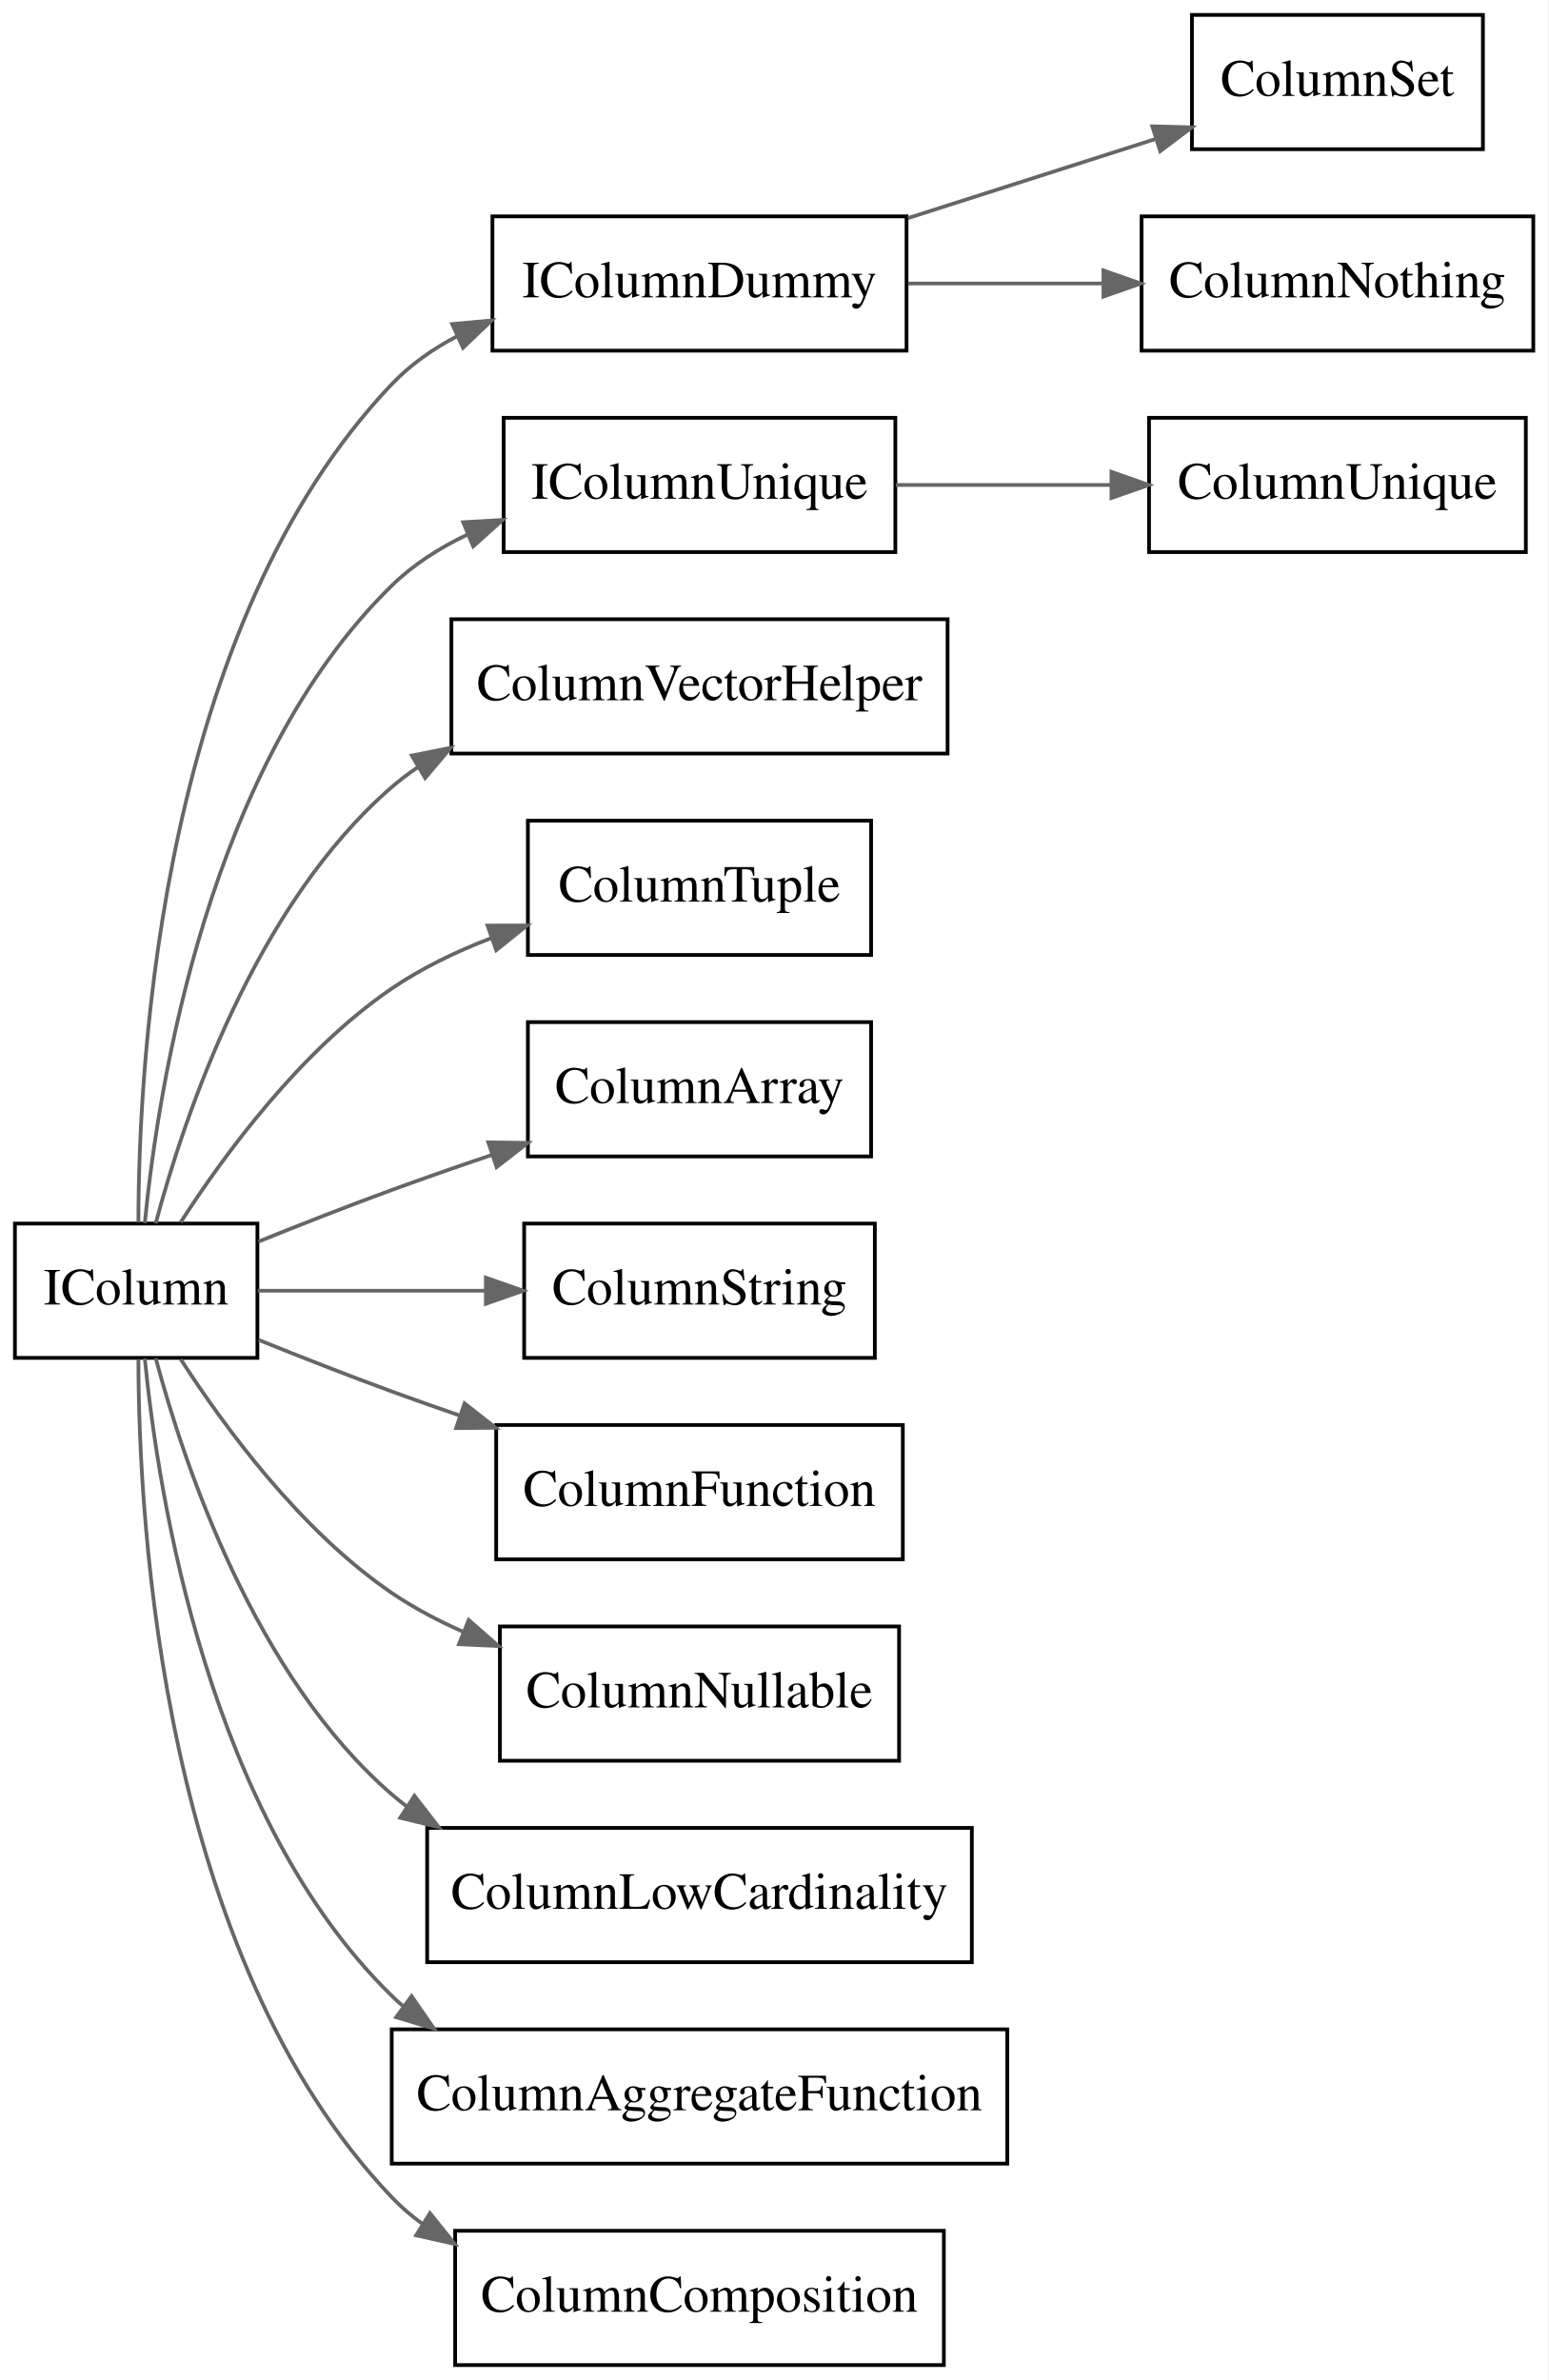
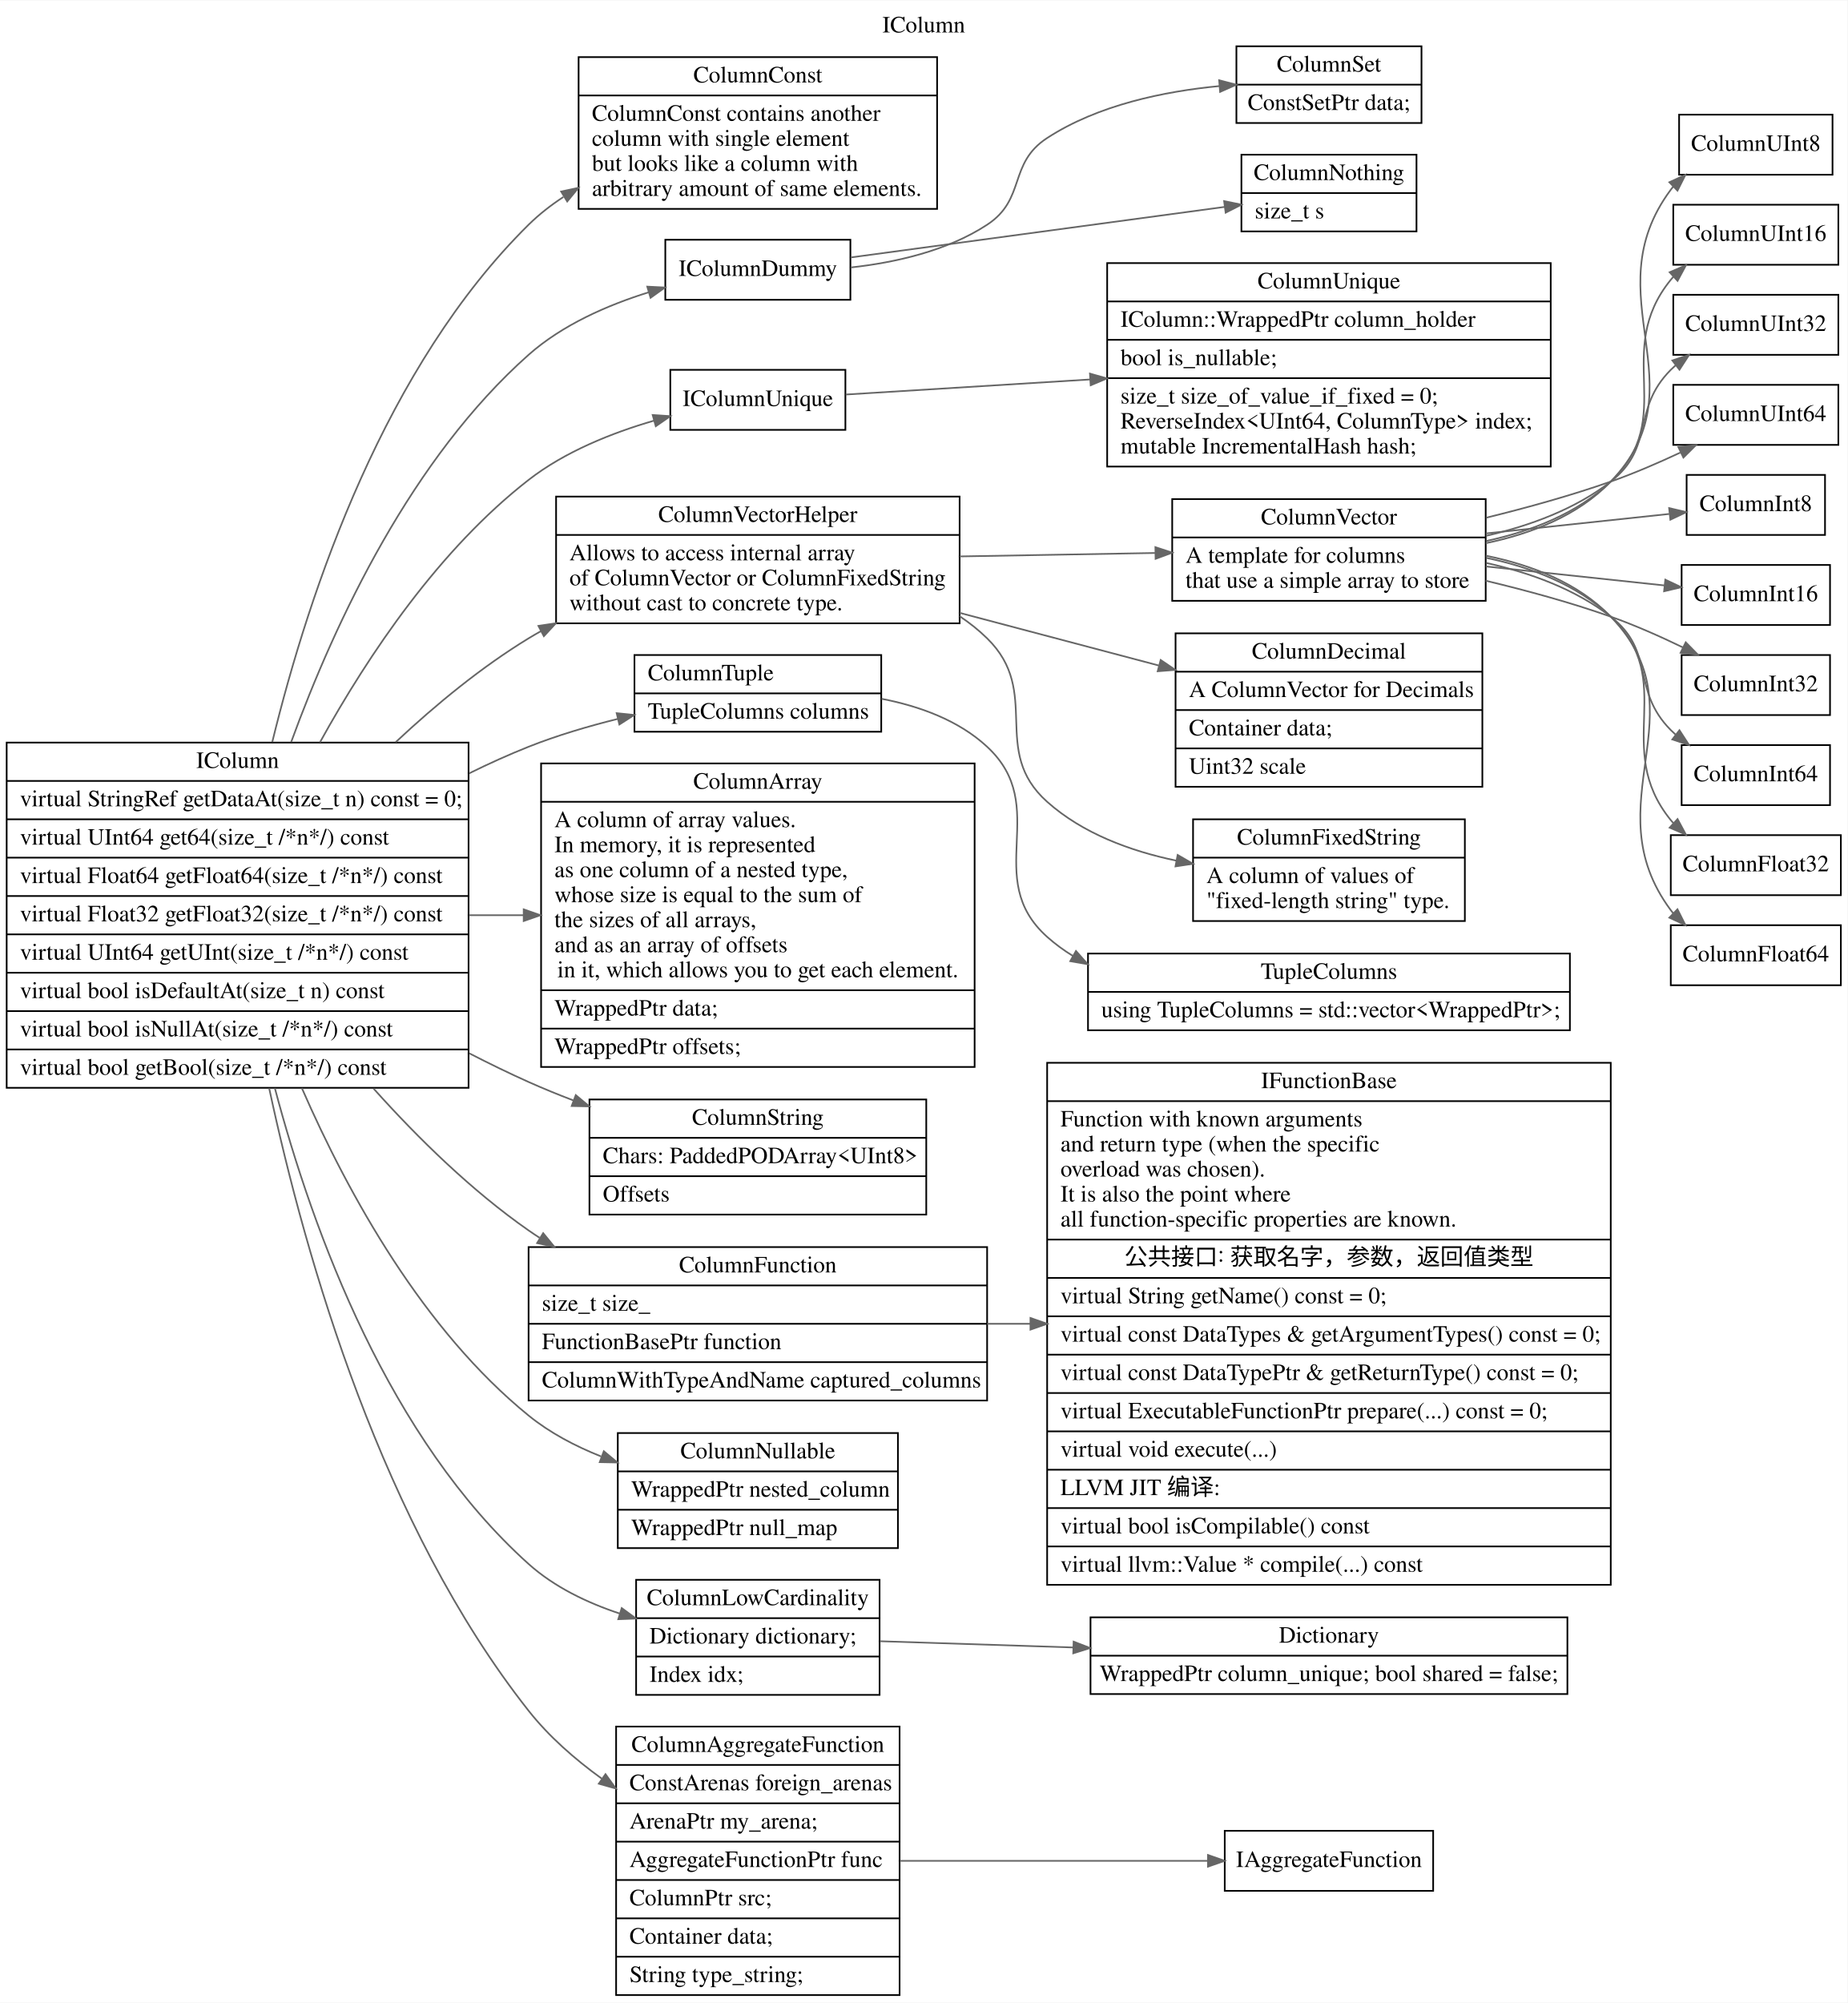
- <svg xmlns="http://www.w3.org/2000/svg" width="415pt" height="638pt" viewBox="0.00 0.00 415.00 638.00">
-   <g id="graph0" class="graph" transform="scale(1 1) rotate(0) translate(4 634)">
-     <polygon fill="white" stroke="transparent" points="-4,4 -4,-634 411,-634 411,4 -4,4" />
+ <svg xmlns="http://www.w3.org/2000/svg" width="1108pt" height="1201pt" viewBox="0.00 0.00 1108.00 1200.50">
+   <g id="graph0" class="graph" transform="scale(1 1) rotate(0) translate(4 1196.5)">
+     <polygon fill="white" stroke="transparent" points="-4,4 -4,-1196.5 1104,-1196.5 1104,4 -4,4" />
+     <text text-anchor="middle" x="550" y="-1177.3" font-family="Times,serif" font-size="14.00">IColumn</text>
    <g id="node1" class="node">
-       <polygon fill="none" stroke="black" points="0,-270 0,-306 65,-306 65,-270 0,-270" />
-       <text text-anchor="middle" x="32.5" y="-284.3" font-family="Times,serif" font-size="14.00">IColumn</text>
+       <polygon fill="none" stroke="black" points="0,-544.5 0,-751.5 277,-751.5 277,-544.5 0,-544.5" />
+       <text text-anchor="middle" x="138.5" y="-736.3" font-family="Times,serif" font-size="14.00">IColumn</text>
+       <polyline fill="none" stroke="black" points="0,-728.5 277,-728.5 " />
+       <text text-anchor="start" x="8" y="-713.3" font-family="Times,serif" font-size="14.00">virtual StringRef getDataAt(size_t n) const = 0;</text>
+       <polyline fill="none" stroke="black" points="0,-705.5 277,-705.5 " />
+       <text text-anchor="start" x="8" y="-690.3" font-family="Times,serif" font-size="14.00">virtual UInt64 get64(size_t /*n*/) const</text>
+       <polyline fill="none" stroke="black" points="0,-682.5 277,-682.5 " />
+       <text text-anchor="start" x="8" y="-667.3" font-family="Times,serif" font-size="14.00">virtual Float64 getFloat64(size_t /*n*/) const</text>
+       <polyline fill="none" stroke="black" points="0,-659.5 277,-659.5 " />
+       <text text-anchor="start" x="8" y="-644.3" font-family="Times,serif" font-size="14.00">virtual Float32 getFloat32(size_t /*n*/) const</text>
+       <polyline fill="none" stroke="black" points="0,-636.5 277,-636.5 " />
+       <text text-anchor="start" x="8" y="-621.3" font-family="Times,serif" font-size="14.00">virtual UInt64 getUInt(size_t /*n*/) const</text>
+       <polyline fill="none" stroke="black" points="0,-613.5 277,-613.5 " />
+       <text text-anchor="start" x="8" y="-598.3" font-family="Times,serif" font-size="14.00">virtual bool isDefaultAt(size_t n) const </text>
+       <polyline fill="none" stroke="black" points="0,-590.5 277,-590.5 " />
+       <text text-anchor="start" x="8" y="-575.3" font-family="Times,serif" font-size="14.00">virtual bool isNullAt(size_t /*n*/) const </text>
+       <polyline fill="none" stroke="black" points="0,-567.5 277,-567.5 " />
+       <text text-anchor="start" x="8" y="-552.3" font-family="Times,serif" font-size="14.00">virtual bool getBool(size_t /*n*/) const</text>
    </g>
    <g id="node2" class="node">
-       <polygon fill="none" stroke="black" points="239,-576 128,-576 128,-540 239,-540 239,-576" />
-       <text text-anchor="middle" x="183.5" y="-554.3" font-family="Times,serif" font-size="14.00">IColumnDummy</text>
+       <polygon fill="none" stroke="black" points="343,-1071.5 343,-1162.5 558,-1162.5 558,-1071.5 343,-1071.5" />
+       <text text-anchor="middle" x="450.5" y="-1147.3" font-family="Times,serif" font-size="14.00">ColumnConst</text>
+       <polyline fill="none" stroke="black" points="343,-1139.5 558,-1139.5 " />
+       <text text-anchor="start" x="351" y="-1124.3" font-family="Times,serif" font-size="14.00">ColumnConst contains another </text>
+       <text text-anchor="start" x="351" y="-1109.3" font-family="Times,serif" font-size="14.00"> column with single element</text>
+       <text text-anchor="start" x="351" y="-1094.3" font-family="Times,serif" font-size="14.00"> but looks like a column with</text>
+       <text text-anchor="start" x="351" y="-1079.3" font-family="Times,serif" font-size="14.00"> arbitrary amount of same elements.</text>
    </g>
    <g id="edge1" class="edge">
-       <path fill="none" stroke="#666666" d="M33.1,-306.33C33.15,-350.98 39.56,-466.47 101,-531 106.02,-536.27 112.08,-540.51 118.62,-543.92" />
-       <polygon fill="#666666" stroke="#666666" points="117.21,-547.13 127.76,-548.09 120.11,-540.76 117.21,-547.13" />
+       <path fill="none" stroke="#666666" d="M159.27,-751.76C181.83,-844.16 227.28,-977.45 313,-1062 319.28,-1068.19 326.34,-1073.71 333.86,-1078.63" />
+       <polygon fill="#666666" stroke="#666666" points="332.53,-1081.91 342.89,-1084.13 336.17,-1075.94 332.53,-1081.91" />
    </g>
    <g id="node3" class="node">
-       <polygon fill="none" stroke="black" points="236,-522 131,-522 131,-486 236,-486 236,-522" />
-       <text text-anchor="middle" x="183.5" y="-500.3" font-family="Times,serif" font-size="14.00">IColumnUnique</text>
+       <polygon fill="none" stroke="black" points="506,-1053 395,-1053 395,-1017 506,-1017 506,-1053" />
+       <text text-anchor="middle" x="450.5" y="-1031.3" font-family="Times,serif" font-size="14.00">IColumnDummy</text>
    </g>
    <g id="edge2" class="edge">
-       <path fill="none" stroke="#666666" d="M34.81,-306.13C38.47,-343.4 52.03,-429.15 101,-477 106.77,-482.64 113.75,-487.1 121.16,-490.63" />
-       <polygon fill="#666666" stroke="#666666" points="120.15,-494 130.72,-494.62 122.84,-487.54 120.15,-494" />
+       <path fill="none" stroke="#666666" d="M170.59,-751.73C197.52,-825.51 243.27,-922.12 313,-984 333.21,-1001.94 360.32,-1013.79 385.06,-1021.5" />
+       <polygon fill="#666666" stroke="#666666" points="384.18,-1024.89 394.76,-1024.36 386.15,-1018.18 384.18,-1024.89" />
    </g>
    <g id="node4" class="node">
-       <polygon fill="none" stroke="black" points="250,-468 117,-468 117,-432 250,-432 250,-468" />
-       <text text-anchor="middle" x="183.5" y="-446.3" font-family="Times,serif" font-size="14.00">ColumnVectorHelper</text>
+       <polygon fill="none" stroke="black" points="503,-975 398,-975 398,-939 503,-939 503,-975" />
+       <text text-anchor="middle" x="450.5" y="-953.3" font-family="Times,serif" font-size="14.00">IColumnUnique</text>
    </g>
    <g id="edge3" class="edge">
-       <path fill="none" stroke="#666666" d="M37.74,-306.07C45.42,-334.9 64.35,-391.27 101,-423 103.22,-424.92 105.58,-426.71 108.04,-428.36" />
-       <polygon fill="#666666" stroke="#666666" points="106.39,-431.46 116.78,-433.53 109.96,-425.43 106.39,-431.46" />
+       <path fill="none" stroke="#666666" d="M187.84,-751.57C217.38,-805.04 259.75,-867.57 313,-909 334.79,-925.95 363.03,-937.2 388.17,-944.51" />
+       <polygon fill="#666666" stroke="#666666" points="387.42,-947.93 397.99,-947.22 389.28,-941.18 387.42,-947.93" />
    </g>
    <g id="node5" class="node">
-       <polygon fill="none" stroke="black" points="229.5,-414 137.5,-414 137.5,-378 229.5,-378 229.5,-414" />
-       <text text-anchor="middle" x="183.5" y="-392.3" font-family="Times,serif" font-size="14.00">ColumnTuple</text>
+       <polygon fill="none" stroke="black" points="329.5,-823 329.5,-899 571.5,-899 571.5,-823 329.5,-823" />
+       <text text-anchor="middle" x="450.5" y="-883.8" font-family="Times,serif" font-size="14.00">ColumnVectorHelper</text>
+       <polyline fill="none" stroke="black" points="329.5,-876 571.5,-876 " />
+       <text text-anchor="start" x="337.5" y="-860.8" font-family="Times,serif" font-size="14.00">Allows to access internal array</text>
+       <text text-anchor="start" x="337.5" y="-845.8" font-family="Times,serif" font-size="14.00"> of ColumnVector or ColumnFixedString</text>
+       <text text-anchor="start" x="337.5" y="-830.8" font-family="Times,serif" font-size="14.00"> without cast to concrete type.</text>
    </g>
    <g id="edge4" class="edge">
-       <path fill="none" stroke="#666666" d="M44.42,-306.33C56.22,-324.65 76.64,-352.41 101,-369 109.05,-374.48 118.29,-378.92 127.6,-382.5" />
-       <polygon fill="#666666" stroke="#666666" points="126.68,-385.89 137.28,-385.92 129.01,-379.29 126.68,-385.89" />
+       <path fill="none" stroke="#666666" d="M233.3,-751.75C257.59,-774.49 284.88,-796.86 313,-814 315.46,-815.5 317.97,-816.96 320.53,-818.38" />
+       <polygon fill="#666666" stroke="#666666" points="318.9,-821.47 329.37,-823.05 322.17,-815.28 318.9,-821.47" />
    </g>
    <g id="node6" class="node">
-       <polygon fill="none" stroke="black" points="229.5,-360 137.5,-360 137.5,-324 229.5,-324 229.5,-360" />
-       <text text-anchor="middle" x="183.5" y="-338.3" font-family="Times,serif" font-size="14.00">ColumnArray</text>
+       <polygon fill="none" stroke="black" points="376.5,-758 376.5,-804 524.5,-804 524.5,-758 376.5,-758" />
+       <text text-anchor="start" x="384.5" y="-788.8" font-family="Times,serif" font-size="14.00">ColumnTuple</text>
+       <polyline fill="none" stroke="black" points="376.5,-781 524.5,-781 " />
+       <text text-anchor="start" x="384.5" y="-765.8" font-family="Times,serif" font-size="14.00">TupleColumns columns</text>
    </g>
    <g id="edge5" class="edge">
-       <path fill="none" stroke="#666666" d="M65.28,-301.17C76.51,-305.7 89.26,-310.71 101,-315 109.64,-318.15 118.84,-321.36 127.84,-324.4" />
-       <polygon fill="#666666" stroke="#666666" points="126.9,-327.77 137.49,-327.63 129.12,-321.14 126.9,-327.77" />
+       <path fill="none" stroke="#666666" d="M277.36,-733.05C289.2,-738.88 301.18,-744.3 313,-749 329.89,-755.72 348.54,-761.24 366.48,-765.69" />
+       <polygon fill="#666666" stroke="#666666" points="365.83,-769.14 376.37,-768.06 367.45,-762.33 365.83,-769.14" />
    </g>
    <g id="node7" class="node">
-       <polygon fill="none" stroke="black" points="230.5,-306 136.5,-306 136.5,-270 230.5,-270 230.5,-306" />
-       <text text-anchor="middle" x="183.5" y="-284.3" font-family="Times,serif" font-size="14.00">ColumnString</text>
+       <polygon fill="none" stroke="black" points="320.5,-557 320.5,-739 580.5,-739 580.5,-557 320.5,-557" />
+       <text text-anchor="middle" x="450.5" y="-723.8" font-family="Times,serif" font-size="14.00">ColumnArray</text>
+       <polyline fill="none" stroke="black" points="320.5,-716 580.5,-716 " />
+       <text text-anchor="start" x="328.5" y="-700.8" font-family="Times,serif" font-size="14.00">A column of array values.</text>
+       <text text-anchor="start" x="328.5" y="-685.8" font-family="Times,serif" font-size="14.00"> In memory, it is represented</text>
+       <text text-anchor="start" x="328.5" y="-670.8" font-family="Times,serif" font-size="14.00"> as one column of a nested type,</text>
+       <text text-anchor="start" x="328.5" y="-655.8" font-family="Times,serif" font-size="14.00"> whose size is equal to the sum of</text>
+       <text text-anchor="start" x="328.5" y="-640.8" font-family="Times,serif" font-size="14.00"> the sizes of all arrays,</text>
+       <text text-anchor="start" x="328.5" y="-625.8" font-family="Times,serif" font-size="14.00"> and as an array of offsets </text>
+       <text text-anchor="middle" x="450.5" y="-610.8" font-family="Times,serif" font-size="14.00"> in it, which allows you to get each element.</text>
+       <polyline fill="none" stroke="black" points="320.5,-603 580.5,-603 " />
+       <text text-anchor="start" x="328.5" y="-587.8" font-family="Times,serif" font-size="14.00">WrappedPtr data;</text>
+       <polyline fill="none" stroke="black" points="320.5,-580 580.5,-580 " />
+       <text text-anchor="start" x="328.5" y="-564.8" font-family="Times,serif" font-size="14.00">WrappedPtr offsets;</text>
    </g>
    <g id="edge6" class="edge">
-       <path fill="none" stroke="#666666" d="M65.1,-288C82.78,-288 105.36,-288 125.98,-288" />
-       <polygon fill="#666666" stroke="#666666" points="126.24,-291.5 136.24,-288 126.24,-284.5 126.24,-291.5" />
+       <path fill="none" stroke="#666666" d="M277.28,-648C288.06,-648 298.96,-648 309.75,-648" />
+       <polygon fill="#666666" stroke="#666666" points="310.07,-651.5 320.07,-648 310.07,-644.5 310.07,-651.5" />
    </g>
    <g id="node8" class="node">
-       <polygon fill="none" stroke="black" points="238,-252 129,-252 129,-216 238,-216 238,-252" />
-       <text text-anchor="middle" x="183.5" y="-230.3" font-family="Times,serif" font-size="14.00">ColumnFunction</text>
+       <polygon fill="none" stroke="black" points="349.5,-468.5 349.5,-537.5 551.5,-537.5 551.5,-468.5 349.5,-468.5" />
+       <text text-anchor="middle" x="450.5" y="-522.3" font-family="Times,serif" font-size="14.00">ColumnString</text>
+       <polyline fill="none" stroke="black" points="349.5,-514.5 551.5,-514.5 " />
+       <text text-anchor="start" x="357.5" y="-499.3" font-family="Times,serif" font-size="14.00">Chars: PaddedPODArray&lt;UInt8&gt;</text>
+       <polyline fill="none" stroke="black" points="349.5,-491.5 551.5,-491.5 " />
+       <text text-anchor="start" x="357.5" y="-476.3" font-family="Times,serif" font-size="14.00">Offsets</text>
    </g>
    <g id="edge7" class="edge">
-       <path fill="none" stroke="#666666" d="M65.28,-274.83C76.51,-270.3 89.26,-265.29 101,-261 106.88,-258.85 113.02,-256.68 119.19,-254.56" />
-       <polygon fill="#666666" stroke="#666666" points="120.52,-257.8 128.86,-251.26 118.26,-251.17 120.52,-257.8" />
+       <path fill="none" stroke="#666666" d="M277.4,-565.2C289.29,-559.08 301.26,-553.25 313,-548 321.62,-544.14 330.68,-540.44 339.85,-536.94" />
+       <polygon fill="#666666" stroke="#666666" points="341.3,-540.13 349.44,-533.36 338.85,-533.58 341.3,-540.13" />
    </g>
    <g id="node9" class="node">
-       <polygon fill="none" stroke="black" points="237,-198 130,-198 130,-162 237,-162 237,-198" />
-       <text text-anchor="middle" x="183.5" y="-176.3" font-family="Times,serif" font-size="14.00">ColumnNullable</text>
+       <polygon fill="none" stroke="black" points="313,-357 313,-449 588,-449 588,-357 313,-357" />
+       <text text-anchor="middle" x="450.5" y="-433.8" font-family="Times,serif" font-size="14.00">ColumnFunction</text>
+       <polyline fill="none" stroke="black" points="313,-426 588,-426 " />
+       <text text-anchor="start" x="321" y="-410.8" font-family="Times,serif" font-size="14.00">size_t size_</text>
+       <polyline fill="none" stroke="black" points="313,-403 588,-403 " />
+       <text text-anchor="start" x="321" y="-387.8" font-family="Times,serif" font-size="14.00">FunctionBasePtr function</text>
+       <polyline fill="none" stroke="black" points="313,-380 588,-380 " />
+       <text text-anchor="start" x="321" y="-364.8" font-family="Times,serif" font-size="14.00">ColumnWithTypeAndName captured_columns</text>
    </g>
    <g id="edge8" class="edge">
-       <path fill="none" stroke="#666666" d="M44.42,-269.67C56.22,-251.35 76.64,-223.59 101,-207 106.93,-202.96 113.51,-199.49 120.28,-196.51" />
-       <polygon fill="#666666" stroke="#666666" points="121.64,-199.73 129.6,-192.75 119.02,-193.24 121.64,-199.73" />
+       <path fill="none" stroke="#666666" d="M220.05,-544.02C247.17,-513.77 279.2,-482.56 313,-459 315.16,-457.49 317.37,-456.02 319.61,-454.57" />
+       <polygon fill="#666666" stroke="#666666" points="321.76,-457.36 328.46,-449.15 318.1,-451.39 321.76,-457.36" />
    </g>
    <g id="node10" class="node">
-       <polygon fill="none" stroke="black" points="256.5,-144 110.5,-144 110.5,-108 256.5,-108 256.5,-144" />
-       <text text-anchor="middle" x="183.5" y="-122.3" font-family="Times,serif" font-size="14.00">ColumnLowCardinality</text>
+       <polygon fill="none" stroke="black" points="366.5,-268.5 366.5,-337.5 534.5,-337.5 534.5,-268.5 366.5,-268.5" />
+       <text text-anchor="middle" x="450.5" y="-322.3" font-family="Times,serif" font-size="14.00">ColumnNullable</text>
+       <polyline fill="none" stroke="black" points="366.5,-314.5 534.5,-314.5 " />
+       <text text-anchor="start" x="374.5" y="-299.3" font-family="Times,serif" font-size="14.00">WrappedPtr nested_column</text>
+       <polyline fill="none" stroke="black" points="366.5,-291.5 534.5,-291.5 " />
+       <text text-anchor="start" x="374.5" y="-276.3" font-family="Times,serif" font-size="14.00">WrappedPtr null_map</text>
    </g>
    <g id="edge9" class="edge">
-       <path fill="none" stroke="#666666" d="M37.74,-269.93C45.42,-241.1 64.35,-184.73 101,-153 102.32,-151.86 103.68,-150.77 105.09,-149.72" />
-       <polygon fill="#666666" stroke="#666666" points="107.09,-152.6 113.58,-144.21 103.28,-146.72 107.09,-152.6" />
+       <path fill="none" stroke="#666666" d="M177.05,-544.27C205.33,-479.56 250.08,-399.13 313,-348 325.75,-337.64 340.97,-329.63 356.54,-323.45" />
+       <polygon fill="#666666" stroke="#666666" points="358.12,-326.6 366.27,-319.83 355.68,-320.04 358.12,-326.6" />
    </g>
    <g id="node11" class="node">
-       <polygon fill="none" stroke="black" points="266,-90 101,-90 101,-54 266,-54 266,-90" />
-       <text text-anchor="middle" x="183.5" y="-68.3" font-family="Times,serif" font-size="14.00">ColumnAggregateFunction</text>
+       <polygon fill="none" stroke="black" points="377.5,-180.5 377.5,-249.5 523.5,-249.5 523.5,-180.5 377.5,-180.5" />
+       <text text-anchor="middle" x="450.5" y="-234.3" font-family="Times,serif" font-size="14.00">ColumnLowCardinality</text>
+       <polyline fill="none" stroke="black" points="377.5,-226.5 523.5,-226.5 " />
+       <text text-anchor="start" x="385.5" y="-211.3" font-family="Times,serif" font-size="14.00">Dictionary dictionary;</text>
+       <polyline fill="none" stroke="black" points="377.5,-203.5 523.5,-203.5 " />
+       <text text-anchor="start" x="385.5" y="-188.3" font-family="Times,serif" font-size="14.00">Index idx;</text>
    </g>
    <g id="edge10" class="edge">
-       <path fill="none" stroke="#666666" d="M34.81,-269.87C38.47,-232.6 52.03,-146.85 101,-99 101.96,-98.06 102.95,-97.16 103.97,-96.28" />
-       <polygon fill="#666666" stroke="#666666" points="106.32,-98.9 112.34,-90.18 102.2,-93.25 106.32,-98.9" />
+       <path fill="none" stroke="#666666" d="M160.84,-544.31C184.03,-456.74 229.5,-333.96 313,-259 328.37,-245.21 348.1,-235.73 367.76,-229.23" />
+       <polygon fill="#666666" stroke="#666666" points="368.86,-232.55 377.39,-226.27 366.8,-225.86 368.86,-232.55" />
    </g>
    <g id="node12" class="node">
-       <polygon fill="none" stroke="black" points="249,-36 118,-36 118,0 249,0 249,-36" />
-       <text text-anchor="middle" x="183.5" y="-14.3" font-family="Times,serif" font-size="14.00">ColumnComposition</text>
+       <polygon fill="none" stroke="black" points="365.5,-0.5 365.5,-161.5 535.5,-161.5 535.5,-0.5 365.5,-0.5" />
+       <text text-anchor="middle" x="450.5" y="-146.3" font-family="Times,serif" font-size="14.00">ColumnAggregateFunction</text>
+       <polyline fill="none" stroke="black" points="365.5,-138.5 535.5,-138.5 " />
+       <text text-anchor="start" x="373.5" y="-123.3" font-family="Times,serif" font-size="14.00">ConstArenas foreign_arenas</text>
+       <polyline fill="none" stroke="black" points="365.5,-115.5 535.5,-115.5 " />
+       <text text-anchor="start" x="373.5" y="-100.3" font-family="Times,serif" font-size="14.00">ArenaPtr my_arena;</text>
+       <polyline fill="none" stroke="black" points="365.5,-92.5 535.5,-92.5 " />
+       <text text-anchor="start" x="373.5" y="-77.3" font-family="Times,serif" font-size="14.00">AggregateFunctionPtr func</text>
+       <polyline fill="none" stroke="black" points="365.5,-69.5 535.5,-69.5 " />
+       <text text-anchor="start" x="373.5" y="-54.3" font-family="Times,serif" font-size="14.00">ColumnPtr src;</text>
+       <polyline fill="none" stroke="black" points="365.5,-46.5 535.5,-46.5 " />
+       <text text-anchor="start" x="373.5" y="-31.3" font-family="Times,serif" font-size="14.00">Container data;</text>
+       <polyline fill="none" stroke="black" points="365.5,-23.5 535.5,-23.5 " />
+       <text text-anchor="start" x="373.5" y="-8.3" font-family="Times,serif" font-size="14.00">String type_string;</text>
    </g>
    <g id="edge11" class="edge">
-       <path fill="none" stroke="#666666" d="M33.1,-269.67C33.15,-225.02 39.56,-109.53 101,-45 103.49,-42.38 106.24,-40.02 109.18,-37.89" />
-       <polygon fill="#666666" stroke="#666666" points="111.25,-40.72 117.89,-32.46 107.55,-34.78 111.25,-40.72" />
+       <path fill="none" stroke="#666666" d="M157.43,-544.24C179.55,-440.82 225.49,-281.83 313,-171 325.13,-155.63 340.64,-142.01 356.82,-130.32" />
+       <polygon fill="#666666" stroke="#666666" points="359.13,-132.97 365.32,-124.37 355.12,-127.23 359.13,-132.97" />
    </g>
    <g id="node14" class="node">
-       <polygon fill="none" stroke="black" points="393.5,-630 315.5,-630 315.5,-594 393.5,-594 393.5,-630" />
-       <text text-anchor="middle" x="354.5" y="-608.3" font-family="Times,serif" font-size="14.00">ColumnSet</text>
+       <polygon fill="none" stroke="black" points="737.5,-1123 737.5,-1169 848.5,-1169 848.5,-1123 737.5,-1123" />
+       <text text-anchor="middle" x="793" y="-1153.8" font-family="Times,serif" font-size="14.00">ColumnSet</text>
+       <polyline fill="none" stroke="black" points="737.5,-1146 848.5,-1146 " />
+       <text text-anchor="middle" x="793" y="-1130.8" font-family="Times,serif" font-size="14.00">ConstSetPtr data;</text>
    </g>
    <g id="edge13" class="edge">
-       <path fill="none" stroke="#666666" d="M239.37,-575.53C260.84,-582.39 285.22,-590.18 305.93,-596.8" />
-       <polygon fill="#666666" stroke="#666666" points="304.87,-600.14 315.46,-599.85 307,-593.47 304.87,-600.14" />
+       <path fill="none" stroke="#666666" d="M506.28,-1036.38C532.77,-1039.3 563.96,-1046.24 588,-1062 611.51,-1077.41 600.44,-1098.67 624,-1114 654.45,-1133.81 694.17,-1141.99 727.34,-1145.14" />
+       <polygon fill="#666666" stroke="#666666" points="727.15,-1148.63 737.4,-1145.96 727.72,-1141.66 727.15,-1148.63" />
    </g>
    <g id="node15" class="node">
-       <polygon fill="none" stroke="black" points="407,-576 302,-576 302,-540 407,-540 407,-576" />
-       <text text-anchor="middle" x="354.5" y="-554.3" font-family="Times,serif" font-size="14.00">ColumnNothing</text>
+       <polygon fill="none" stroke="black" points="740.5,-1058 740.5,-1104 845.5,-1104 845.5,-1058 740.5,-1058" />
+       <text text-anchor="middle" x="793" y="-1088.8" font-family="Times,serif" font-size="14.00">ColumnNothing</text>
+       <polyline fill="none" stroke="black" points="740.5,-1081 845.5,-1081 " />
+       <text text-anchor="start" x="748.5" y="-1065.8" font-family="Times,serif" font-size="14.00">size_t s</text>
    </g>
    <g id="edge14" class="edge">
-       <path fill="none" stroke="#666666" d="M239.37,-558C255.97,-558 274.32,-558 291.36,-558" />
-       <polygon fill="#666666" stroke="#666666" points="291.78,-561.5 301.78,-558 291.78,-554.5 291.78,-561.5" />
+       <path fill="none" stroke="#666666" d="M506.21,-1042.39C567.5,-1050.67 666.63,-1064.06 730.55,-1072.7" />
+       <polygon fill="#666666" stroke="#666666" points="730.12,-1076.17 740.49,-1074.04 731.05,-1069.23 730.12,-1076.17" />
    </g>
    <g id="node13" class="node">
-       <polygon fill="none" stroke="black" points="405,-522 304,-522 304,-486 405,-486 405,-522" />
-       <text text-anchor="middle" x="354.5" y="-500.3" font-family="Times,serif" font-size="14.00">ColumnUnique</text>
+       <polygon fill="none" stroke="black" points="660,-917 660,-1039 926,-1039 926,-917 660,-917" />
+       <text text-anchor="middle" x="793" y="-1023.8" font-family="Times,serif" font-size="14.00">ColumnUnique</text>
+       <polyline fill="none" stroke="black" points="660,-1016 926,-1016 " />
+       <text text-anchor="start" x="668" y="-1000.8" font-family="Times,serif" font-size="14.00">IColumn::WrappedPtr column_holder</text>
+       <polyline fill="none" stroke="black" points="660,-993 926,-993 " />
+       <text text-anchor="start" x="668" y="-977.8" font-family="Times,serif" font-size="14.00">bool is_nullable;</text>
+       <polyline fill="none" stroke="black" points="660,-970 926,-970 " />
+       <text text-anchor="start" x="668" y="-954.8" font-family="Times,serif" font-size="14.00">size_t size_of_value_if_fixed = 0;</text>
+       <text text-anchor="start" x="668" y="-939.8" font-family="Times,serif" font-size="14.00"> ReverseIndex&lt;UInt64, ColumnType&gt; index;</text>
+       <text text-anchor="start" x="668" y="-924.8" font-family="Times,serif" font-size="14.00"> mutable IncrementalHash hash;</text>
    </g>
    <g id="edge12" class="edge">
-       <path fill="none" stroke="#666666" d="M236.12,-504C254.31,-504 274.89,-504 293.7,-504" />
-       <polygon fill="#666666" stroke="#666666" points="293.93,-507.5 303.93,-504 293.93,-500.5 293.93,-507.5" />
+       <path fill="none" stroke="#666666" d="M503.21,-960.19C542.28,-962.6 597.87,-966.03 649.86,-969.23" />
+       <polygon fill="#666666" stroke="#666666" points="649.67,-972.73 659.86,-969.85 650.1,-965.74 649.67,-972.73" />
+     </g>
+     <g id="node20" class="node">
+       <polygon fill="none" stroke="black" points="699,-836.5 699,-897.5 887,-897.5 887,-836.5 699,-836.5" />
+       <text text-anchor="middle" x="793" y="-882.3" font-family="Times,serif" font-size="14.00">ColumnVector</text>
+       <polyline fill="none" stroke="black" points="699,-874.5 887,-874.5 " />
+       <text text-anchor="start" x="707" y="-859.3" font-family="Times,serif" font-size="14.00">A template for columns</text>
+       <text text-anchor="start" x="707" y="-844.3" font-family="Times,serif" font-size="14.00"> that use a simple array to store</text>
+     </g>
+     <g id="edge19" class="edge">
+       <path fill="none" stroke="#666666" d="M571.55,-863.12C609.79,-863.79 651.74,-864.53 688.69,-865.18" />
+       <polygon fill="#666666" stroke="#666666" points="688.91,-868.68 698.97,-865.36 689.03,-861.68 688.91,-868.68" />
+     </g>
+     <g id="node21" class="node">
+       <polygon fill="none" stroke="black" points="701,-725 701,-817 885,-817 885,-725 701,-725" />
+       <text text-anchor="middle" x="793" y="-801.8" font-family="Times,serif" font-size="14.00">ColumnDecimal</text>
+       <polyline fill="none" stroke="black" points="701,-794 885,-794 " />
+       <text text-anchor="start" x="709" y="-778.8" font-family="Times,serif" font-size="14.00">A ColumnVector for Decimals</text>
+       <polyline fill="none" stroke="black" points="701,-771 885,-771 " />
+       <text text-anchor="start" x="709" y="-755.8" font-family="Times,serif" font-size="14.00">Container data;</text>
+       <polyline fill="none" stroke="black" points="701,-748 885,-748 " />
+       <text text-anchor="start" x="709" y="-732.8" font-family="Times,serif" font-size="14.00">Uint32 scale</text>
+     </g>
+     <g id="edge20" class="edge">
+       <path fill="none" stroke="#666666" d="M571.55,-829.27C610.57,-818.96 653.45,-807.62 690.94,-797.71" />
+       <polygon fill="#666666" stroke="#666666" points="692.08,-801.03 700.85,-795.09 690.29,-794.26 692.08,-801.03" />
+     </g>
+     <g id="node22" class="node">
+       <polygon fill="none" stroke="black" points="711.5,-644.5 711.5,-705.5 874.5,-705.5 874.5,-644.5 711.5,-644.5" />
+       <text text-anchor="middle" x="793" y="-690.3" font-family="Times,serif" font-size="14.00">ColumnFixedString</text>
+       <polyline fill="none" stroke="black" points="711.5,-682.5 874.5,-682.5 " />
+       <text text-anchor="start" x="719.5" y="-667.3" font-family="Times,serif" font-size="14.00">A column of values of </text>
+       <text text-anchor="start" x="719.5" y="-652.3" font-family="Times,serif" font-size="14.00"> "fixed-length string" type.</text>
+     </g>
+     <g id="edge21" class="edge">
+       <path fill="none" stroke="#666666" d="M571.53,-827.25C577.44,-823.31 582.99,-818.91 588,-814 621.14,-781.53 589.39,-746.91 624,-716 645.24,-697.03 673.8,-686.49 701.35,-680.73" />
+       <polygon fill="#666666" stroke="#666666" points="702.26,-684.12 711.43,-678.82 700.96,-677.25 702.26,-684.12" />
+     </g>
+     <g id="node16" class="node">
+       <polygon fill="none" stroke="black" points="648.5,-579 648.5,-625 937.5,-625 937.5,-579 648.5,-579" />
+       <text text-anchor="middle" x="793" y="-609.8" font-family="Times,serif" font-size="14.00">TupleColumns</text>
+       <polyline fill="none" stroke="black" points="648.5,-602 937.5,-602 " />
+       <text text-anchor="start" x="656.5" y="-586.8" font-family="Times,serif" font-size="14.00">using TupleColumns = std::vector&lt;WrappedPtr&gt;;</text>
+     </g>
+     <g id="edge15" class="edge">
+       <path fill="none" stroke="#666666" d="M524.73,-777.74C547.39,-773.36 570.86,-764.89 588,-749 626.96,-712.88 584.39,-670.41 624,-635 628.8,-630.71 633.99,-626.91 639.47,-623.55" />
+       <polygon fill="#666666" stroke="#666666" points="641.28,-626.55 648.3,-618.62 637.86,-620.43 641.28,-626.55" />
+     </g>
+     <g id="node17" class="node">
+       <polygon fill="none" stroke="black" points="624,-246.5 624,-559.5 962,-559.5 962,-246.5 624,-246.5" />
+       <text text-anchor="middle" x="793" y="-544.3" font-family="Times,serif" font-size="14.00">IFunctionBase</text>
+       <polyline fill="none" stroke="black" points="624,-536.5 962,-536.5 " />
+       <text text-anchor="start" x="632" y="-521.3" font-family="Times,serif" font-size="14.00">Function with known arguments</text>
+       <text text-anchor="start" x="632" y="-506.3" font-family="Times,serif" font-size="14.00"> and return type (when the specific</text>
+       <text text-anchor="start" x="632" y="-491.3" font-family="Times,serif" font-size="14.00"> overload was chosen).</text>
+       <text text-anchor="start" x="632" y="-476.3" font-family="Times,serif" font-size="14.00"> It is also the point where</text>
+       <text text-anchor="start" x="632" y="-461.3" font-family="Times,serif" font-size="14.00"> all function-specific properties are known.</text>
+       <polyline fill="none" stroke="black" points="624,-453.5 962,-453.5 " />
+       <text text-anchor="middle" x="793" y="-438.3" font-family="Times,serif" font-size="14.00">公共接口: 获取名字，参数，返回值类型</text>
+       <polyline fill="none" stroke="black" points="624,-430.5 962,-430.5 " />
+       <text text-anchor="start" x="632" y="-415.3" font-family="Times,serif" font-size="14.00">virtual String getName() const = 0;</text>
+       <polyline fill="none" stroke="black" points="624,-407.5 962,-407.5 " />
+       <text text-anchor="start" x="632" y="-392.3" font-family="Times,serif" font-size="14.00">virtual const DataTypes &amp; getArgumentTypes() const = 0;</text>
+       <polyline fill="none" stroke="black" points="624,-384.5 962,-384.5 " />
+       <text text-anchor="start" x="632" y="-369.3" font-family="Times,serif" font-size="14.00">virtual const DataTypePtr &amp; getReturnType() const = 0;</text>
+       <polyline fill="none" stroke="black" points="624,-361.5 962,-361.5 " />
+       <text text-anchor="start" x="632" y="-346.3" font-family="Times,serif" font-size="14.00">virtual ExecutableFunctionPtr prepare(...) const = 0;</text>
+       <polyline fill="none" stroke="black" points="624,-338.5 962,-338.5 " />
+       <text text-anchor="start" x="632" y="-323.3" font-family="Times,serif" font-size="14.00">virtual void execute(...)</text>
+       <polyline fill="none" stroke="black" points="624,-315.5 962,-315.5 " />
+       <text text-anchor="start" x="632" y="-300.3" font-family="Times,serif" font-size="14.00">LLVM JIT 编译:</text>
+       <polyline fill="none" stroke="black" points="624,-292.5 962,-292.5 " />
+       <text text-anchor="start" x="632" y="-277.3" font-family="Times,serif" font-size="14.00">virtual bool isCompilable() const</text>
+       <polyline fill="none" stroke="black" points="624,-269.5 962,-269.5 " />
+       <text text-anchor="start" x="632" y="-254.3" font-family="Times,serif" font-size="14.00">virtual llvm::Value * compile(...) const</text>
+     </g>
+     <g id="edge16" class="edge">
+       <path fill="none" stroke="#666666" d="M588.03,-403C596.54,-403 605.17,-403 613.83,-403" />
+       <polygon fill="#666666" stroke="#666666" points="613.99,-406.5 623.99,-403 613.99,-399.5 613.99,-406.5" />
+     </g>
+     <g id="node19" class="node">
+       <polygon fill="none" stroke="black" points="650,-181 650,-227 936,-227 936,-181 650,-181" />
+       <text text-anchor="middle" x="793" y="-211.8" font-family="Times,serif" font-size="14.00">Dictionary</text>
+       <polyline fill="none" stroke="black" points="650,-204 936,-204 " />
+       <text text-anchor="middle" x="793" y="-188.8" font-family="Times,serif" font-size="14.00">WrappedPtr column_unique; bool shared = false;</text>
+     </g>
+     <g id="edge18" class="edge">
+       <path fill="none" stroke="#666666" d="M523.71,-212.67C557.54,-211.57 599.21,-210.23 639.54,-208.93" />
+       <polygon fill="#666666" stroke="#666666" points="639.87,-212.42 649.76,-208.6 639.65,-205.42 639.87,-212.42" />
+     </g>
+     <g id="node18" class="node">
+       <polygon fill="none" stroke="black" points="855.5,-99 730.5,-99 730.5,-63 855.5,-63 855.5,-99" />
+       <text text-anchor="middle" x="793" y="-77.3" font-family="Times,serif" font-size="14.00">IAggregateFunction</text>
+     </g>
+     <g id="edge17" class="edge">
+       <path fill="none" stroke="#666666" d="M535.67,-81C592.38,-81 666.37,-81 720.28,-81" />
+       <polygon fill="#666666" stroke="#666666" points="720.44,-84.5 730.44,-81 720.44,-77.5 720.44,-84.5" />
+     </g>
+     <g id="node23" class="node">
+       <polygon fill="none" stroke="black" points="1095,-1128 1003,-1128 1003,-1092 1095,-1092 1095,-1128" />
+       <text text-anchor="middle" x="1049" y="-1106.3" font-family="Times,serif" font-size="14.00">ColumnUInt8</text>
+     </g>
+     <g id="edge22" class="edge">
+       <path fill="none" stroke="#666666" d="M887.15,-871.07C914.56,-876.76 942.41,-887.68 962,-908 1017.12,-965.16 950.63,-1019.27 998,-1083 998.46,-1083.62 998.95,-1084.23 999.45,-1084.83" />
+       <polygon fill="#666666" stroke="#666666" points="997.15,-1087.48 1006.78,-1091.91 1002.02,-1082.45 997.15,-1087.48" />
+     </g>
+     <g id="node24" class="node">
+       <polygon fill="none" stroke="black" points="1098.5,-1074 999.5,-1074 999.5,-1038 1098.5,-1038 1098.5,-1074" />
+       <text text-anchor="middle" x="1049" y="-1052.3" font-family="Times,serif" font-size="14.00">ColumnUInt16</text>
+     </g>
+     <g id="edge23" class="edge">
+       <path fill="none" stroke="#666666" d="M887.43,-872.39C914.37,-878.2 941.88,-888.86 962,-908 1002.65,-946.67 962.61,-985.46 998,-1029 998.49,-1029.6 999,-1030.19 999.52,-1030.77" />
+       <polygon fill="#666666" stroke="#666666" points="997.33,-1033.52 1007.07,-1037.68 1002.06,-1028.35 997.33,-1033.52" />
+     </g>
+     <g id="node25" class="node">
+       <polygon fill="none" stroke="black" points="1098.5,-1020 999.5,-1020 999.5,-984 1098.5,-984 1098.5,-1020" />
+       <text text-anchor="middle" x="1049" y="-998.3" font-family="Times,serif" font-size="14.00">ColumnUInt32</text>
+     </g>
+     <g id="edge24" class="edge">
+       <path fill="none" stroke="#666666" d="M887.35,-875.5C913.52,-881.49 940.63,-891.46 962,-908 988.73,-928.69 974.12,-951.07 998,-975 998.92,-975.92 999.88,-976.82 1000.87,-977.7" />
+       <polygon fill="#666666" stroke="#666666" points="998.93,-980.62 1008.99,-983.96 1003.21,-975.08 998.93,-980.62" />
+     </g>
+     <g id="node26" class="node">
+       <polygon fill="none" stroke="black" points="1098.5,-966 999.5,-966 999.5,-930 1098.5,-930 1098.5,-966" />
+       <text text-anchor="middle" x="1049" y="-944.3" font-family="Times,serif" font-size="14.00">ColumnUInt64</text>
+     </g>
+     <g id="edge25" class="edge">
+       <path fill="none" stroke="#666666" d="M887.38,-886.35C911.93,-892.37 938.2,-899.65 962,-908 975.88,-912.87 990.54,-919.21 1003.75,-925.4" />
+       <polygon fill="#666666" stroke="#666666" points="1002.55,-928.71 1013.08,-929.86 1005.57,-922.39 1002.55,-928.71" />
+     </g>
+     <g id="node27" class="node">
+       <polygon fill="none" stroke="black" points="1090.5,-912 1007.5,-912 1007.5,-876 1090.5,-876 1090.5,-912" />
+       <text text-anchor="middle" x="1049" y="-890.3" font-family="Times,serif" font-size="14.00">ColumnInt8</text>
+     </g>
+     <g id="edge26" class="edge">
+       <path fill="none" stroke="#666666" d="M887.14,-876.9C924.28,-880.85 965.59,-885.24 997.05,-888.58" />
+       <polygon fill="#666666" stroke="#666666" points="997.01,-892.1 1007.32,-889.68 997.75,-885.14 997.01,-892.1" />
+     </g>
+     <g id="node28" class="node">
+       <polygon fill="none" stroke="black" points="1093.5,-858 1004.5,-858 1004.5,-822 1093.5,-822 1093.5,-858" />
+       <text text-anchor="middle" x="1049" y="-836.3" font-family="Times,serif" font-size="14.00">ColumnInt16</text>
+     </g>
+     <g id="edge27" class="edge">
+       <path fill="none" stroke="#666666" d="M887.14,-857.1C923.14,-853.27 963.05,-849.03 994.12,-845.73" />
+       <polygon fill="#666666" stroke="#666666" points="994.72,-849.18 1004.29,-844.65 993.98,-842.22 994.72,-849.18" />
+     </g>
+     <g id="node29" class="node">
+       <polygon fill="none" stroke="black" points="1093.5,-804 1004.5,-804 1004.5,-768 1093.5,-768 1093.5,-804" />
+       <text text-anchor="middle" x="1049" y="-782.3" font-family="Times,serif" font-size="14.00">ColumnInt32</text>
+     </g>
+     <g id="edge28" class="edge">
+       <path fill="none" stroke="#666666" d="M887.01,-848.55C911.69,-842.66 938.11,-835.43 962,-827 976.45,-821.9 991.7,-815.12 1005.28,-808.55" />
+       <polygon fill="#666666" stroke="#666666" points="1006.97,-811.62 1014.39,-804.06 1003.87,-805.34 1006.97,-811.62" />
+     </g>
+     <g id="node30" class="node">
+       <polygon fill="none" stroke="black" points="1093.5,-750 1004.5,-750 1004.5,-714 1093.5,-714 1093.5,-750" />
+       <text text-anchor="middle" x="1049" y="-728.3" font-family="Times,serif" font-size="14.00">ColumnInt64</text>
+     </g>
+     <g id="edge29" class="edge">
+       <path fill="none" stroke="#666666" d="M887.39,-859.19C913.57,-853.37 940.66,-843.52 962,-827 989.04,-806.07 973.92,-783.28 998,-759 998.92,-758.07 999.88,-757.17 1000.86,-756.29" />
+       <polygon fill="#666666" stroke="#666666" points="1003.2,-758.91 1008.97,-750.02 998.92,-753.38 1003.2,-758.91" />
+     </g>
+     <g id="node31" class="node">
+       <polygon fill="none" stroke="black" points="1100,-696 998,-696 998,-660 1100,-660 1100,-696" />
+       <text text-anchor="middle" x="1049" y="-674.3" font-family="Times,serif" font-size="14.00">ColumnFloat32</text>
+     </g>
+     <g id="edge30" class="edge">
+       <path fill="none" stroke="#666666" d="M887.42,-862.24C914.36,-856.6 941.87,-846.08 962,-827 1003.02,-788.1 962.39,-748.91 998,-705 998.49,-704.4 999,-703.8 999.52,-703.22" />
+       <polygon fill="#666666" stroke="#666666" points="1002.06,-705.65 1007.07,-696.31 997.33,-700.48 1002.06,-705.65" />
+     </g>
+     <g id="node32" class="node">
+       <polygon fill="none" stroke="black" points="1100,-642 998,-642 998,-606 1100,-606 1100,-642" />
+       <text text-anchor="middle" x="1049" y="-620.3" font-family="Times,serif" font-size="14.00">ColumnFloat64</text>
+     </g>
+     <g id="edge31" class="edge">
+       <path fill="none" stroke="#666666" d="M887.13,-863.54C914.53,-858.02 942.39,-847.24 962,-827 1017.55,-769.65 950.4,-715.1 998,-651 998.46,-650.38 998.95,-649.77 999.44,-649.17" />
+       <polygon fill="#666666" stroke="#666666" points="1002.01,-651.55 1006.77,-642.08 997.15,-646.52 1002.01,-651.55" />
    </g>
  </g>
</svg>
